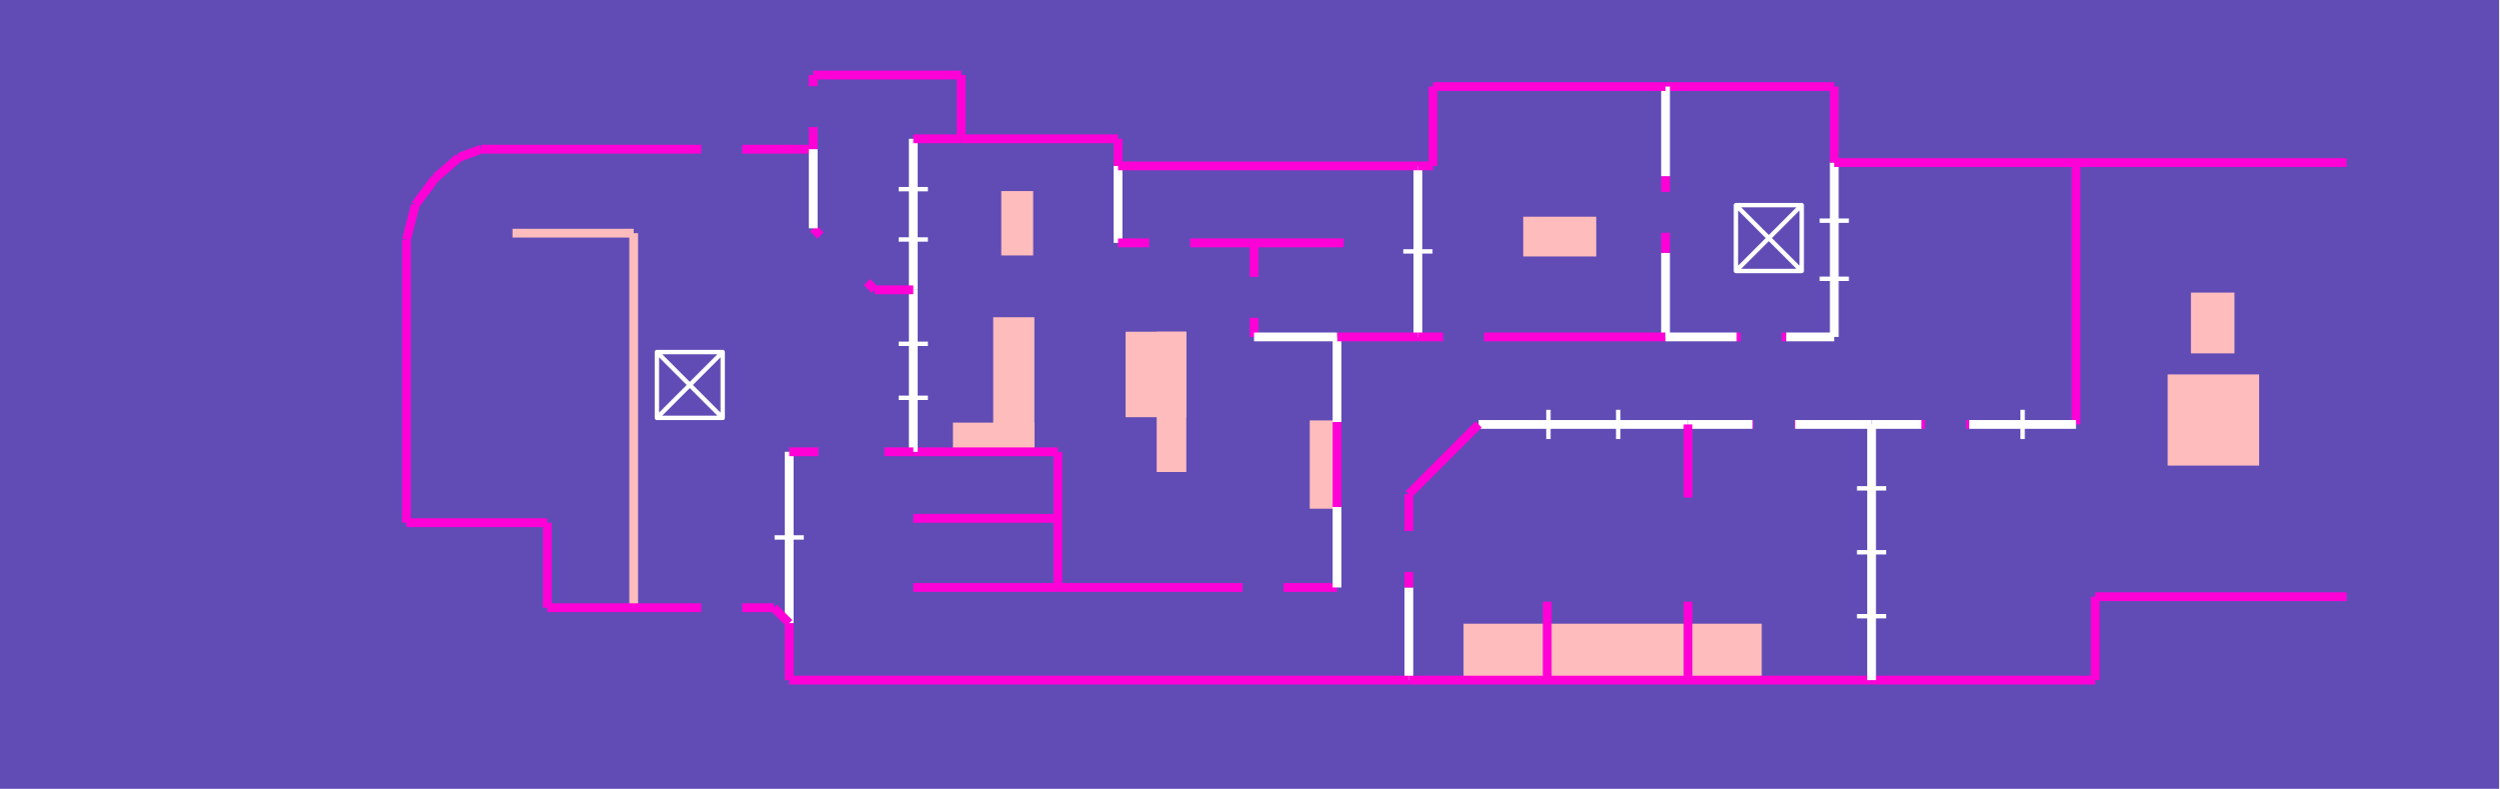
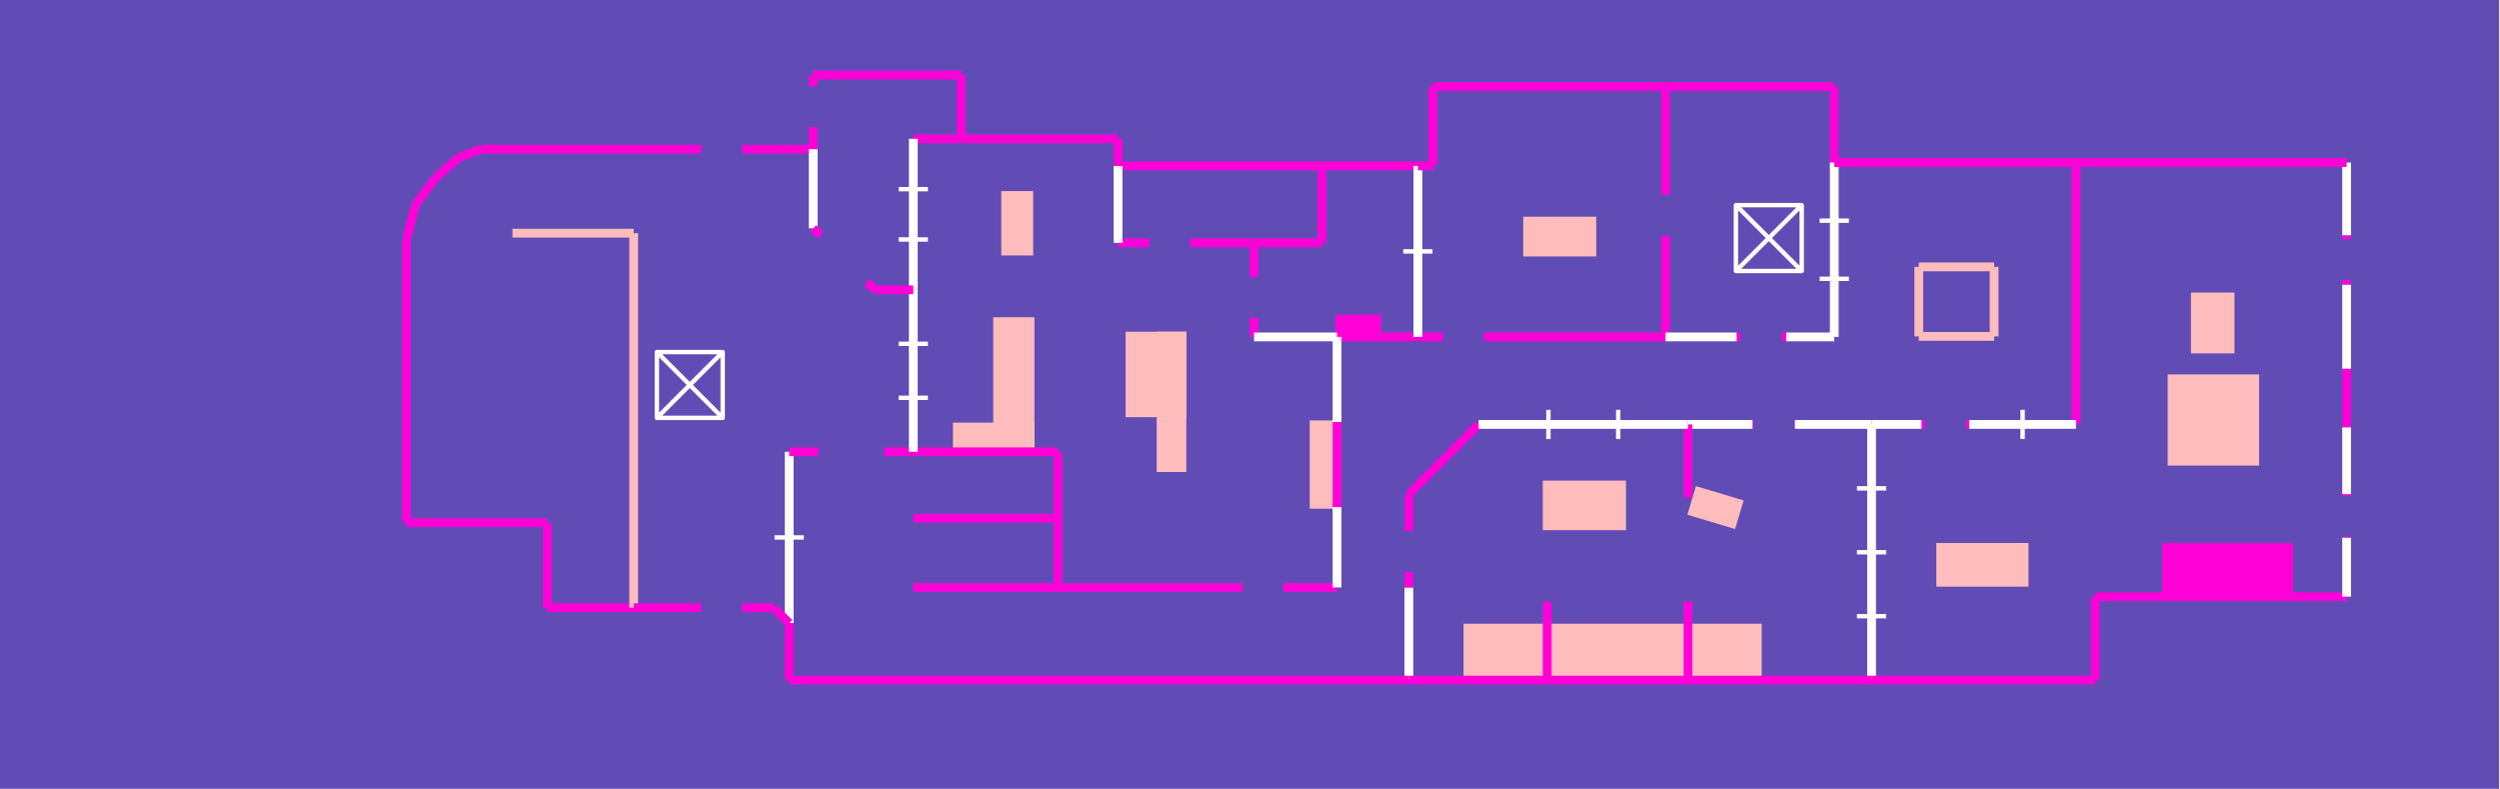
<svg xmlns="http://www.w3.org/2000/svg" viewBox="-220 -53 580 183">
  <rect fill="#614CB6" height="183" width="580" x="-220" y="-53" />
+   <path d="M100.174,-25.162 L90.317,-25.162 L90.317,-20.367 L100.174,-20.367 z" fill="#FF00D7" stroke="#FF00D7" stroke-width="0.75" transform="scale(1, -1)" />
+   <path d="M1.549,-45.422 L19.695,-45.422 L19.695,-51.816 L1.549,-51.816 z" fill="#FFBCBC" stroke="#FFBCBC" stroke-width="0.75" transform="scale(1, -1)" />
+   <path d="M182.453,-69.264 L172.094,-66.164 L173.865,-60.247 L184.224,-63.347 z" fill="#FFBCBC" stroke="#FFBCBC" stroke-width="0.75" transform="scale(1, -1)" />
+   <path d="M150.098,2.347 L133.907,2.347 L133.907,-6.122 L150.098,-6.122 z" fill="#FFBCBC" stroke="#FFBCBC" stroke-width="0.75" transform="scale(1, -1)" />
+   <path d="M138.448,-58.881 L157.004,-58.881 L157.004,-69.625 L138.448,-69.625 z" fill="#FFBCBC" stroke="#FFBCBC" stroke-width="0.75" transform="scale(1, -1)" />
+   <path d="M282.188,-85.428 L311.82,-85.428 L311.82,-73.347 L282.188,-73.347 z" fill="#FF00D7" stroke="#FF00D7" stroke-width="0.75" transform="scale(1, -1)" />
+   <path d="M54.961,-24.333 L41.622,-24.333 L41.622,-43.411 L54.961,-43.411 z" fill="#FFBCBC" stroke="#FFBCBC" stroke-width="0.75" transform="scale(1, -1)" />
+   <path d="M19.415,-5.89 L12.762,-5.89 L12.762,8.294 L19.415,8.294 z" fill="#FFBCBC" stroke="#FFBCBC" stroke-width="0.75" transform="scale(1, -1)" />
+   <path d="M48.838,-56.129 L54.961,-56.129 L54.961,-24.333 L48.838,-24.333 z" fill="#FFBCBC" stroke="#FFBCBC" stroke-width="0.75" transform="scale(1, -1)" />
+   <path d="M84.357,-44.912 L90.317,-44.912 L90.317,-64.645 L84.357,-64.645 z" fill="#FFBCBC" stroke="#FFBCBC" stroke-width="0.75" transform="scale(1, -1)" />
+   <path d="M188.509,-104.786 L120.054,-104.786 L120.054,-92.076 L188.509,-92.076 z" fill="#FFBCBC" stroke="#FFBCBC" stroke-width="0.75" transform="scale(1, -1)" />
+   <path d="M10.891,-20.974 L19.695,-20.974 L19.695,-51.816 L10.891,-51.816 z" fill="#FFBCBC" stroke="#FFBCBC" stroke-width="0.75" transform="scale(1, -1)" />
  <path d="M288.879,-15.254 L298.227,-15.254 L298.227,-28.607 L288.879,-28.607 z" fill="#FFBCBC" stroke="#FFBCBC" stroke-width="0.75" transform="scale(1, -1)" />
-   <path d="M48.838,-56.129 L54.961,-56.129 L54.961,-24.333 L48.838,-24.333 z" fill="#FFBCBC" stroke="#FFBCBC" stroke-width="0.75" transform="scale(1, -1)" />
-   <path d="M188.509,-104.786 L120.054,-104.786 L120.054,-92.076 L188.509,-92.076 z" fill="#FFBCBC" stroke="#FFBCBC" stroke-width="0.75" transform="scale(1, -1)" />
-   <path d="M19.415,-5.89 L12.762,-5.89 L12.762,8.294 L19.415,8.294 z" fill="#FFBCBC" stroke="#FFBCBC" stroke-width="0.75" transform="scale(1, -1)" />
-   <path d="M10.891,-20.974 L19.695,-20.974 L19.695,-51.816 L10.891,-51.816 z" fill="#FFBCBC" stroke="#FFBCBC" stroke-width="0.75" transform="scale(1, -1)" />
-   <path d="M54.961,-24.333 L41.622,-24.333 L41.622,-43.411 L54.961,-43.411 z" fill="#FFBCBC" stroke="#FFBCBC" stroke-width="0.75" transform="scale(1, -1)" />
+   <path d="M229.787,-82.729 L250.431,-82.729 L250.431,-73.347 L229.787,-73.347 z" fill="#FFBCBC" stroke="#FFBCBC" stroke-width="0.75" transform="scale(1, -1)" />
  <path d="M283.476,-34.237 L303.953,-34.237 L303.953,-54.641 L283.476,-54.641 z" fill="#FFBCBC" stroke="#FFBCBC" stroke-width="0.75" transform="scale(1, -1)" />
-   <path d="M150.098,2.347 L133.907,2.347 L133.907,-6.122 L150.098,-6.122 z" fill="#FFBCBC" stroke="#FFBCBC" stroke-width="0.75" transform="scale(1, -1)" />
-   <path d="M1.549,-45.422 L19.695,-45.422 L19.695,-51.816 L1.549,-51.816 z" fill="#FFBCBC" stroke="#FFBCBC" stroke-width="0.75" transform="scale(1, -1)" />
-   <path d="M84.357,-44.912 L90.317,-44.912 L90.317,-64.645 L84.357,-64.645 z" fill="#FFBCBC" stroke="#FFBCBC" stroke-width="0.75" transform="scale(1, -1)" />
+   <path d="M-67.545,-43.948 L-52.272,-28.675 L-67.545,-28.675 L-52.272,-43.948 L-67.545,-43.948 L-67.545,-28.675 L-52.272,-28.675 L-52.272,-43.948 z" fill="none" stroke="#FFFFFF" stroke-linejoin="round" stroke-width="1.018" transform="scale(1, -1)" />
  <path d="M182.895,-9.866 L198.168,5.407 L182.895,5.407 L198.168,-9.866 L182.895,-9.866 L182.895,5.407 L198.168,5.407 L198.168,-9.866 z" fill="none" stroke="#FFFFFF" stroke-linejoin="round" stroke-width="1.018" transform="scale(1, -1)" />
-   <path d="M-67.545,-43.948 L-52.272,-28.675 L-67.545,-28.675 L-52.272,-43.948 L-67.545,-43.948 L-67.545,-28.675 L-52.272,-28.675 L-52.272,-43.948 z" fill="none" stroke="#FFFFFF" stroke-linejoin="round" stroke-width="1.018" transform="scale(1, -1)" />
+   <path d="M-123.575,5.504 L-125.677,-2.618 z" fill="none" stroke="#FF00D7" stroke-width="2.036" transform="scale(1, -1)" />
  <path d="M3.093,35.593 L3.093,20.797 z" fill="none" stroke="#FF00D7" stroke-width="2.036" transform="scale(1, -1)" />
+   <path d="M324.635,-85.428 L266.287,-85.428 z" fill="none" stroke="#FF00D7" stroke-width="2.036" transform="scale(1, -1)" />
+   <path d="M90.317,-83.29 L77.886,-83.29 z" fill="none" stroke="#FF00D7" stroke-width="2.036" transform="scale(1, -1)" />
+   <path d="M68.383,-83.29 L25.524,-83.29 z" fill="none" stroke="#FF00D7" stroke-width="2.036" transform="scale(1, -1)" />
+   <path d="M3.093,20.797 L-8.035,20.797 z" fill="none" stroke="#FF00D7" stroke-width="2.036" transform="scale(1, -1)" />
+   <path d="M109.085,-25.162 L114.931,-25.162 z" fill="none" stroke="#FF00D7" stroke-width="2.036" transform="scale(1, -1)" />
+   <path d="M124.434,-25.162 L166.561,-25.162 z" fill="none" stroke="#FF00D7" stroke-width="2.036" transform="scale(1, -1)" />
+   <path d="M-92.987,-87.985 L-72.931,-87.985 z" fill="none" stroke="#FF00D7" stroke-width="2.036" transform="scale(1, -1)" />
+   <path d="M-108.34,18.386 L-113.451,16.491 z" fill="none" stroke="#FF00D7" stroke-width="2.036" transform="scale(1, -1)" />
+   <path d="M39.492,14.513 L109.085,14.513 z" fill="none" stroke="#FF00D7" stroke-width="2.036" transform="scale(1, -1)" />
+   <path d="M324.635,-1.577 L324.635,-2.476 z" fill="none" stroke="#FF00D7" stroke-width="2.036" transform="scale(1, -1)" />
+   <path d="M324.635,-11.98 L324.635,-13.066 z" fill="none" stroke="#FF00D7" stroke-width="2.036" transform="scale(1, -1)" />
  <path d="M261.823,15.286 L261.823,-45.467 z" fill="none" stroke="#FF00D7" stroke-width="2.036" transform="scale(1, -1)" />
-   <path d="M39.492,20.797 L3.093,20.797 z" fill="none" stroke="#FF00D7" stroke-width="2.036" transform="scale(1, -1)" />
-   <path d="M71.053,-3.348 L91.853,-3.348 z" fill="none" stroke="#FF00D7" stroke-width="2.036" transform="scale(1, -1)" />
-   <path d="M261.823,15.286 L324.635,15.286 z" fill="none" stroke="#FF00D7" stroke-width="2.036" transform="scale(1, -1)" />
+   <path d="M-92.987,-87.985 L-92.987,-68.265 z" fill="none" stroke="#FF00D7" stroke-width="2.036" transform="scale(1, -1)" />
+   <path d="M237.043,-45.467 L261.823,-45.467 z" fill="none" stroke="#FFFFFF" stroke-width="2.036" transform="scale(1, -1)" />
+   <path d="M249.433,-48.861 L249.433,-42.073 z" fill="none" stroke="#FFFFFF" stroke-width="1.018" transform="scale(1, -1)" />
+   <path d="M166.561,32.92 L205.723,32.92 z" fill="none" stroke="#FF00D7" stroke-width="2.036" transform="scale(1, -1)" />
+   <path d="M112.58,32.92 L112.58,14.513 z" fill="none" stroke="#FF00D7" stroke-width="2.036" transform="scale(1, -1)" />
+   <path d="M90.317,-25.162 L109.085,-25.162 z" fill="none" stroke="#FF00D7" stroke-width="2.036" transform="scale(1, -1)" />
+   <path d="M-72.931,-1.097 L-72.931,-87.985 z" fill="none" stroke="#FFBCBC" stroke-width="2.036" transform="scale(1, -1)" />
+   <path d="M39.492,-3.348 L46.719,-3.348 z" fill="none" stroke="#FF00D7" stroke-width="2.036" transform="scale(1, -1)" />
+   <path d="M56.222,-3.348 L71.053,-3.348 z" fill="none" stroke="#FF00D7" stroke-width="2.036" transform="scale(1, -1)" />
+   <path d="M194.567,-25.162 L205.723,-25.162 z" fill="none" stroke="#FFFFFF" stroke-width="2.036" transform="scale(1, -1)" />
  <path d="M-31.26,18.386 L-31.26,22.305 z" fill="none" stroke="#FF00D7" stroke-width="2.036" transform="scale(1, -1)" />
-   <path d="M-123.575,5.504 L-125.677,-2.618 z" fill="none" stroke="#FF00D7" stroke-width="2.036" transform="scale(1, -1)" />
-   <path d="M90.317,-44.912 L90.317,-25.162 z" fill="none" stroke="#FFFFFF" stroke-width="2.036" transform="scale(1, -1)" />
-   <path d="M166.561,32.92 L205.723,32.92 z" fill="none" stroke="#FF00D7" stroke-width="2.036" transform="scale(1, -1)" />
-   <path d="M-72.931,-1.097 L-72.931,-87.985 z" fill="none" stroke="#FFBCBC" stroke-width="2.036" transform="scale(1, -1)" />
-   <path d="M-101.054,-1.097 L-72.931,-1.097 z" fill="none" stroke="#FFBCBC" stroke-width="2.036" transform="scale(1, -1)" />
-   <path d="M-8.035,-51.816 L25.524,-51.816 z" fill="none" stroke="#FF00D7" stroke-width="2.036" transform="scale(1, -1)" />
-   <path d="M166.561,-5.665 L166.561,-25.162 z" fill="none" stroke="#FFFFFF" stroke-width="2.036" transform="scale(1, -1)" />
-   <path d="M-92.987,-87.985 L-72.931,-87.985 z" fill="none" stroke="#FF00D7" stroke-width="2.036" transform="scale(1, -1)" />
-   <path d="M-125.677,-2.618 L-125.677,-68.265 z" fill="none" stroke="#FF00D7" stroke-width="2.036" transform="scale(1, -1)" />
-   <path d="M90.317,-44.912 L90.317,-64.645 z" fill="none" stroke="#FF00D7" stroke-width="2.036" transform="scale(1, -1)" />
-   <path d="M205.723,-25.162 L205.723,15.286 z" fill="none" stroke="#FFFFFF" stroke-width="2.036" transform="scale(1, -1)" />
-   <path d="M209.117,-11.679 L202.329,-11.679 z" fill="none" stroke="#FFFFFF" stroke-width="1.018" transform="scale(1, -1)" />
-   <path d="M209.117,1.803 L202.329,1.803 z" fill="none" stroke="#FFFFFF" stroke-width="1.018" transform="scale(1, -1)" />
  <path d="M183.056,-25.162 L184.013,-25.162 z" fill="none" stroke="#FF00D7" stroke-width="2.036" transform="scale(1, -1)" />
  <path d="M193.516,-25.162 L194.567,-25.162 z" fill="none" stroke="#FF00D7" stroke-width="2.036" transform="scale(1, -1)" />
-   <path d="M3.093,35.593 L-31.26,35.593 z" fill="none" stroke="#FF00D7" stroke-width="2.036" transform="scale(1, -1)" />
-   <path d="M-92.987,-87.985 L-92.987,-68.265 z" fill="none" stroke="#FF00D7" stroke-width="2.036" transform="scale(1, -1)" />
-   <path d="M106.985,-83.29 L106.985,-104.786 z" fill="none" stroke="#FFFFFF" stroke-width="2.036" transform="scale(1, -1)" />
-   <path d="M39.492,-3.348 L39.492,14.513 z" fill="none" stroke="#FFFFFF" stroke-width="2.036" transform="scale(1, -1)" />
-   <path d="M171.774,-86.582 L171.774,-104.786 z" fill="none" stroke="#FF00D7" stroke-width="2.036" transform="scale(1, -1)" />
-   <path d="M196.588,-45.467 L214.384,-45.467 z" fill="none" stroke="#FFFFFF" stroke-width="2.036" transform="scale(1, -1)" />
  <path d="M-8.035,-14.238 L-8.035,20.797 z" fill="none" stroke="#FFFFFF" stroke-width="2.036" transform="scale(1, -1)" />
  <path d="M-4.641,-2.56 L-11.429,-2.56 z" fill="none" stroke="#FFFFFF" stroke-width="1.018" transform="scale(1, -1)" />
  <path d="M-4.641,9.118 L-11.429,9.118 z" fill="none" stroke="#FFFFFF" stroke-width="1.018" transform="scale(1, -1)" />
-   <path d="M139.096,-104.786 L139.096,-86.582 z" fill="none" stroke="#FF00D7" stroke-width="2.036" transform="scale(1, -1)" />
-   <path d="M-108.34,18.386 L-113.451,16.491 z" fill="none" stroke="#FF00D7" stroke-width="2.036" transform="scale(1, -1)" />
-   <path d="M324.635,-85.428 L266.287,-85.428 z" fill="none" stroke="#FF00D7" stroke-width="2.036" transform="scale(1, -1)" />
-   <path d="M237.043,-45.467 L236.295,-45.467 z" fill="none" stroke="#FF00D7" stroke-width="2.036" transform="scale(1, -1)" />
-   <path d="M226.792,-45.467 L225.955,-45.467 z" fill="none" stroke="#FF00D7" stroke-width="2.036" transform="scale(1, -1)" />
+   <path d="M225.342,-8.915 L225.342,-25.041 z" fill="none" stroke="#FFBCBC" stroke-width="2.036" transform="scale(1, -1)" />
+   <path d="M324.635,-32.536 L324.635,-46.16 z" fill="none" stroke="#FF00D7" stroke-width="2.036" transform="scale(1, -1)" />
+   <path d="M225.342,-8.915 L242.82,-8.915 z" fill="none" stroke="#FFBCBC" stroke-width="2.036" transform="scale(1, -1)" />
  <path d="M109.085,14.513 L109.085,-25.162 z" fill="none" stroke="#FFFFFF" stroke-width="2.036" transform="scale(1, -1)" />
  <path d="M105.691,-5.324 L112.479,-5.324 z" fill="none" stroke="#FFFFFF" stroke-width="1.018" transform="scale(1, -1)" />
-   <path d="M39.492,20.797 L39.492,14.513 z" fill="none" stroke="#FF00D7" stroke-width="2.036" transform="scale(1, -1)" />
-   <path d="M266.287,-104.786 L214.384,-104.786 z" fill="none" stroke="#FF00D7" stroke-width="2.036" transform="scale(1, -1)" />
-   <path d="M-36.838,-104.786 L-36.838,-91.559 z" fill="none" stroke="#FF00D7" stroke-width="2.036" transform="scale(1, -1)" />
-   <path d="M39.492,-3.348 L46.719,-3.348 z" fill="none" stroke="#FF00D7" stroke-width="2.036" transform="scale(1, -1)" />
-   <path d="M56.222,-3.348 L71.053,-3.348 z" fill="none" stroke="#FF00D7" stroke-width="2.036" transform="scale(1, -1)" />
-   <path d="M-8.035,-83.29 L25.524,-83.29 z" fill="none" stroke="#FF00D7" stroke-width="2.036" transform="scale(1, -1)" />
-   <path d="M-72.931,-87.985 L-57.262,-87.985 z" fill="none" stroke="#FF00D7" stroke-width="2.036" transform="scale(1, -1)" />
-   <path d="M-47.759,-87.985 L-40.412,-87.985 z" fill="none" stroke="#FF00D7" stroke-width="2.036" transform="scale(1, -1)" />
-   <path d="M90.317,-25.162 L109.085,-25.162 z" fill="none" stroke="#FF00D7" stroke-width="2.036" transform="scale(1, -1)" />
-   <path d="M90.317,-83.29 L77.886,-83.29 z" fill="none" stroke="#FF00D7" stroke-width="2.036" transform="scale(1, -1)" />
-   <path d="M68.383,-83.29 L25.524,-83.29 z" fill="none" stroke="#FF00D7" stroke-width="2.036" transform="scale(1, -1)" />
-   <path d="M214.384,-104.786 L106.985,-104.786 z" fill="none" stroke="#FF00D7" stroke-width="2.036" transform="scale(1, -1)" />
-   <path d="M90.317,-83.29 L90.317,-64.645 z" fill="none" stroke="#FFFFFF" stroke-width="2.036" transform="scale(1, -1)" />
+   <path d="M242.82,-25.041 L242.82,-8.915 z" fill="none" stroke="#FFBCBC" stroke-width="2.036" transform="scale(1, -1)" />
+   <path d="M-35.179,18.386 L-31.26,18.386 z" fill="none" stroke="#FF00D7" stroke-width="2.036" transform="scale(1, -1)" />
  <path d="M214.384,-45.467 L214.384,-104.786 z" fill="none" stroke="#FFFFFF" stroke-width="2.036" transform="scale(1, -1)" />
  <path d="M210.99,-60.296 L217.778,-60.296 z" fill="none" stroke="#FFFFFF" stroke-width="1.018" transform="scale(1, -1)" />
  <path d="M210.99,-75.126 L217.778,-75.126 z" fill="none" stroke="#FFFFFF" stroke-width="1.018" transform="scale(1, -1)" />
  <path d="M210.99,-89.956 L217.778,-89.956 z" fill="none" stroke="#FFFFFF" stroke-width="1.018" transform="scale(1, -1)" />
-   <path d="M237.043,-45.467 L261.823,-45.467 z" fill="none" stroke="#FFFFFF" stroke-width="2.036" transform="scale(1, -1)" />
-   <path d="M249.433,-48.861 L249.433,-42.073 z" fill="none" stroke="#FFFFFF" stroke-width="1.018" transform="scale(1, -1)" />
-   <path d="M-31.26,0.03 L-29.582,-1.648 z" fill="none" stroke="#FF00D7" stroke-width="2.036" transform="scale(1, -1)" />
-   <path d="M-18.783,-12.448 L-16.993,-14.238 z" fill="none" stroke="#FF00D7" stroke-width="2.036" transform="scale(1, -1)" />
-   <path d="M-118.925,11.737 L-123.575,5.504 z" fill="none" stroke="#FF00D7" stroke-width="2.036" transform="scale(1, -1)" />
+   <path d="M106.985,-83.29 L106.985,-104.786 z" fill="none" stroke="#FFFFFF" stroke-width="2.036" transform="scale(1, -1)" />
+   <path d="M186.75,-45.467 L186.953,-45.467 z" fill="none" stroke="#FF00D7" stroke-width="2.036" transform="scale(1, -1)" />
+   <path d="M196.456,-45.467 L196.588,-45.467 z" fill="none" stroke="#FF00D7" stroke-width="2.036" transform="scale(1, -1)" />
+   <path d="M-8.035,-51.816 L25.524,-51.816 z" fill="none" stroke="#FF00D7" stroke-width="2.036" transform="scale(1, -1)" />
+   <path d="M25.524,-67.252 L-8.035,-67.252 z" fill="none" stroke="#FF00D7" stroke-width="2.036" transform="scale(1, -1)" />
+   <path d="M39.492,-3.348 L39.492,14.513 z" fill="none" stroke="#FFFFFF" stroke-width="2.036" transform="scale(1, -1)" />
+   <path d="M-31.26,35.593 L-31.26,33.019 z" fill="none" stroke="#FF00D7" stroke-width="2.036" transform="scale(1, -1)" />
+   <path d="M-31.26,23.516 L-31.26,22.305 z" fill="none" stroke="#FF00D7" stroke-width="2.036" transform="scale(1, -1)" />
+   <path d="M106.985,-61.665 L123.183,-45.467 z" fill="none" stroke="#FF00D7" stroke-width="2.036" transform="scale(1, -1)" />
  <path d="M-36.838,-51.816 L-36.838,-91.559 z" fill="none" stroke="#FFFFFF" stroke-width="2.036" transform="scale(1, -1)" />
  <path d="M-40.232,-71.688 L-33.444,-71.688 z" fill="none" stroke="#FFFFFF" stroke-width="1.018" transform="scale(1, -1)" />
-   <path d="M186.75,-45.467 L186.953,-45.467 z" fill="none" stroke="#FF00D7" stroke-width="2.036" transform="scale(1, -1)" />
-   <path d="M196.456,-45.467 L196.588,-45.467 z" fill="none" stroke="#FF00D7" stroke-width="2.036" transform="scale(1, -1)" />
-   <path d="M-35.179,18.386 L-31.26,18.386 z" fill="none" stroke="#FF00D7" stroke-width="2.036" transform="scale(1, -1)" />
+   <path d="M205.723,15.286 L205.723,32.92 z" fill="none" stroke="#FF00D7" stroke-width="2.036" transform="scale(1, -1)" />
+   <path d="M-72.931,-87.985 L-57.262,-87.985 z" fill="none" stroke="#FF00D7" stroke-width="2.036" transform="scale(1, -1)" />
+   <path d="M-47.759,-87.985 L-40.412,-87.985 z" fill="none" stroke="#FF00D7" stroke-width="2.036" transform="scale(1, -1)" />
+   <path d="M266.287,-104.786 L214.384,-104.786 z" fill="none" stroke="#FF00D7" stroke-width="2.036" transform="scale(1, -1)" />
+   <path d="M71.053,-3.348 L71.053,-11.237 z" fill="none" stroke="#FF00D7" stroke-width="2.036" transform="scale(1, -1)" />
+   <path d="M71.053,-20.74 L71.053,-25.162 z" fill="none" stroke="#FF00D7" stroke-width="2.036" transform="scale(1, -1)" />
+   <path d="M3.093,35.593 L-31.26,35.593 z" fill="none" stroke="#FF00D7" stroke-width="2.036" transform="scale(1, -1)" />
+   <path d="M-125.677,-2.618 L-125.677,-68.265 z" fill="none" stroke="#FF00D7" stroke-width="2.036" transform="scale(1, -1)" />
+   <path d="M-101.054,-1.097 L-72.931,-1.097 z" fill="none" stroke="#FFBCBC" stroke-width="2.036" transform="scale(1, -1)" />
+   <path d="M-92.987,-68.265 L-125.677,-68.265 z" fill="none" stroke="#FF00D7" stroke-width="2.036" transform="scale(1, -1)" />
+   <path d="M324.635,-71.705 L324.635,-85.428 z" fill="none" stroke="#FFFFFF" stroke-width="2.036" transform="scale(1, -1)" />
+   <path d="M324.635,-61.634 L324.635,-62.017 z" fill="none" stroke="#FF00D7" stroke-width="2.036" transform="scale(1, -1)" />
+   <path d="M324.635,-71.52 L324.635,-71.705 z" fill="none" stroke="#FF00D7" stroke-width="2.036" transform="scale(1, -1)" />
+   <path d="M324.635,-1.577 L324.635,15.286 z" fill="none" stroke="#FFFFFF" stroke-width="2.036" transform="scale(1, -1)" />
+   <path d="M90.317,-25.162 L71.053,-25.162 z" fill="none" stroke="#FFFFFF" stroke-width="2.036" transform="scale(1, -1)" />
  <path d="M171.774,-45.467 L186.75,-45.467 z" fill="none" stroke="#FFFFFF" stroke-width="2.036" transform="scale(1, -1)" />
-   <path d="M3.093,20.797 L-8.035,20.797 z" fill="none" stroke="#FF00D7" stroke-width="2.036" transform="scale(1, -1)" />
+   <path d="M-36.838,-51.816 L-30.045,-51.816 z" fill="none" stroke="#FF00D7" stroke-width="2.036" transform="scale(1, -1)" />
+   <path d="M-14.772,-51.816 L-8.035,-51.816 z" fill="none" stroke="#FF00D7" stroke-width="2.036" transform="scale(1, -1)" />
+   <path d="M-118.925,11.737 L-123.575,5.504 z" fill="none" stroke="#FF00D7" stroke-width="2.036" transform="scale(1, -1)" />
+   <path d="M171.774,-62.449 L171.774,-45.467 z" fill="none" stroke="#FF00D7" stroke-width="2.036" transform="scale(1, -1)" />
+   <path d="M-113.451,16.491 L-118.925,11.737 z" fill="none" stroke="#FF00D7" stroke-width="2.036" transform="scale(1, -1)" />
+   <path d="M237.043,-45.467 L236.295,-45.467 z" fill="none" stroke="#FF00D7" stroke-width="2.036" transform="scale(1, -1)" />
+   <path d="M226.792,-45.467 L225.955,-45.467 z" fill="none" stroke="#FF00D7" stroke-width="2.036" transform="scale(1, -1)" />
+   <path d="M214.384,-104.786 L106.985,-104.786 z" fill="none" stroke="#FF00D7" stroke-width="2.036" transform="scale(1, -1)" />
+   <path d="M261.823,15.286 L324.635,15.286 z" fill="none" stroke="#FF00D7" stroke-width="2.036" transform="scale(1, -1)" />
+   <path d="M106.985,-104.786 L-36.838,-104.786 z" fill="none" stroke="#FF00D7" stroke-width="2.036" transform="scale(1, -1)" />
+   <path d="M166.561,-25.162 L166.561,-1.686 z" fill="none" stroke="#FF00D7" stroke-width="2.036" transform="scale(1, -1)" />
+   <path d="M166.561,7.817 L166.561,32.92 z" fill="none" stroke="#FF00D7" stroke-width="2.036" transform="scale(1, -1)" />
+   <path d="M324.635,-46.16 L324.635,-61.634 z" fill="none" stroke="#FFFFFF" stroke-width="2.036" transform="scale(1, -1)" />
+   <path d="M86.843,14.513 L86.843,-3.348 z" fill="none" stroke="#FF00D7" stroke-width="2.036" transform="scale(1, -1)" />
+   <path d="M71.053,-3.348 L86.843,-3.348 z" fill="none" stroke="#FF00D7" stroke-width="2.036" transform="scale(1, -1)" />
+   <path d="M171.774,-86.582 L171.774,-104.786 z" fill="none" stroke="#FF00D7" stroke-width="2.036" transform="scale(1, -1)" />
+   <path d="M183.056,-25.162 L166.561,-25.162 z" fill="none" stroke="#FFFFFF" stroke-width="2.036" transform="scale(1, -1)" />
+   <path d="M-8.035,-83.29 L25.524,-83.29 z" fill="none" stroke="#FF00D7" stroke-width="2.036" transform="scale(1, -1)" />
+   <path d="M-31.26,0.03 L-31.26,18.386 z" fill="none" stroke="#FFFFFF" stroke-width="2.036" transform="scale(1, -1)" />
  <path d="M-8.035,-51.816 L-8.035,-14.238 z" fill="none" stroke="#FFFFFF" stroke-width="2.036" transform="scale(1, -1)" />
  <path d="M-4.641,-39.29 L-11.429,-39.29 z" fill="none" stroke="#FFFFFF" stroke-width="1.018" transform="scale(1, -1)" />
  <path d="M-4.641,-26.764 L-11.429,-26.764 z" fill="none" stroke="#FFFFFF" stroke-width="1.018" transform="scale(1, -1)" />
-   <path d="M261.823,15.286 L205.723,15.286 z" fill="none" stroke="#FF00D7" stroke-width="2.036" transform="scale(1, -1)" />
+   <path d="M39.492,20.797 L3.093,20.797 z" fill="none" stroke="#FF00D7" stroke-width="2.036" transform="scale(1, -1)" />
+   <path d="M-31.26,0.03 L-29.582,-1.648 z" fill="none" stroke="#FF00D7" stroke-width="2.036" transform="scale(1, -1)" />
+   <path d="M-18.783,-12.448 L-16.993,-14.238 z" fill="none" stroke="#FF00D7" stroke-width="2.036" transform="scale(1, -1)" />
+   <path d="M39.492,20.797 L39.492,14.513 z" fill="none" stroke="#FF00D7" stroke-width="2.036" transform="scale(1, -1)" />
+   <path d="M-36.838,-104.786 L-36.838,-91.559 z" fill="none" stroke="#FF00D7" stroke-width="2.036" transform="scale(1, -1)" />
  <path d="M25.524,-51.816 L25.524,-83.29 z" fill="none" stroke="#FF00D7" stroke-width="2.036" transform="scale(1, -1)" />
-   <path d="M39.492,14.513 L109.085,14.513 z" fill="none" stroke="#FF00D7" stroke-width="2.036" transform="scale(1, -1)" />
-   <path d="M109.085,-25.162 L114.931,-25.162 z" fill="none" stroke="#FF00D7" stroke-width="2.036" transform="scale(1, -1)" />
-   <path d="M124.434,-25.162 L166.561,-25.162 z" fill="none" stroke="#FF00D7" stroke-width="2.036" transform="scale(1, -1)" />
-   <path d="M106.985,-83.29 L106.985,-79.684 z" fill="none" stroke="#FF00D7" stroke-width="2.036" transform="scale(1, -1)" />
-   <path d="M106.985,-70.181 L106.985,-61.665 z" fill="none" stroke="#FF00D7" stroke-width="2.036" transform="scale(1, -1)" />
-   <path d="M183.056,-25.162 L166.561,-25.162 z" fill="none" stroke="#FFFFFF" stroke-width="2.036" transform="scale(1, -1)" />
-   <path d="M194.567,-25.162 L205.723,-25.162 z" fill="none" stroke="#FFFFFF" stroke-width="2.036" transform="scale(1, -1)" />
+   <path d="M205.723,-25.162 L205.723,15.286 z" fill="none" stroke="#FFFFFF" stroke-width="2.036" transform="scale(1, -1)" />
+   <path d="M209.117,-11.679 L202.329,-11.679 z" fill="none" stroke="#FFFFFF" stroke-width="1.018" transform="scale(1, -1)" />
+   <path d="M209.117,1.803 L202.329,1.803 z" fill="none" stroke="#FFFFFF" stroke-width="1.018" transform="scale(1, -1)" />
  <path d="M123.183,-45.467 L171.774,-45.467 z" fill="none" stroke="#FFFFFF" stroke-width="2.036" transform="scale(1, -1)" />
  <path d="M139.38,-48.861 L139.38,-42.073 z" fill="none" stroke="#FFFFFF" stroke-width="1.018" transform="scale(1, -1)" />
  <path d="M155.577,-48.861 L155.577,-42.073 z" fill="none" stroke="#FFFFFF" stroke-width="1.018" transform="scale(1, -1)" />
-   <path d="M-113.451,16.491 L-118.925,11.737 z" fill="none" stroke="#FF00D7" stroke-width="2.036" transform="scale(1, -1)" />
-   <path d="M166.561,12.133 L166.561,8.492 z" fill="none" stroke="#FF00D7" stroke-width="2.036" transform="scale(1, -1)" />
-   <path d="M166.561,-1.011 L166.561,-5.665 z" fill="none" stroke="#FF00D7" stroke-width="2.036" transform="scale(1, -1)" />
-   <path d="M106.985,-61.665 L123.183,-45.467 z" fill="none" stroke="#FF00D7" stroke-width="2.036" transform="scale(1, -1)" />
-   <path d="M106.985,-104.786 L-36.838,-104.786 z" fill="none" stroke="#FF00D7" stroke-width="2.036" transform="scale(1, -1)" />
+   <path d="M-35.179,18.386 L-47.752,18.386 z" fill="none" stroke="#FF00D7" stroke-width="2.036" transform="scale(1, -1)" />
+   <path d="M-57.256,18.386 L-108.34,18.386 z" fill="none" stroke="#FF00D7" stroke-width="2.036" transform="scale(1, -1)" />
+   <path d="M324.635,-13.066 L324.635,-32.536 z" fill="none" stroke="#FFFFFF" stroke-width="2.036" transform="scale(1, -1)" />
  <path d="M109.085,14.513 L112.58,14.513 z" fill="none" stroke="#FF00D7" stroke-width="2.036" transform="scale(1, -1)" />
-   <path d="M-36.838,-51.816 L-30.045,-51.816 z" fill="none" stroke="#FF00D7" stroke-width="2.036" transform="scale(1, -1)" />
-   <path d="M-14.772,-51.816 L-8.035,-51.816 z" fill="none" stroke="#FF00D7" stroke-width="2.036" transform="scale(1, -1)" />
-   <path d="M-92.987,-68.265 L-125.677,-68.265 z" fill="none" stroke="#FF00D7" stroke-width="2.036" transform="scale(1, -1)" />
-   <path d="M-31.26,0.03 L-31.26,18.386 z" fill="none" stroke="#FFFFFF" stroke-width="2.036" transform="scale(1, -1)" />
-   <path d="M112.58,32.92 L112.58,14.513 z" fill="none" stroke="#FF00D7" stroke-width="2.036" transform="scale(1, -1)" />
-   <path d="M166.561,12.133 L166.561,32.92 z" fill="none" stroke="#FFFFFF" stroke-width="2.036" transform="scale(1, -1)" />
-   <path d="M-16.993,-14.238 L-8.035,-14.238 z" fill="none" stroke="#FF00D7" stroke-width="2.036" transform="scale(1, -1)" />
+   <path d="M139.096,-104.786 L139.096,-86.582 z" fill="none" stroke="#FF00D7" stroke-width="2.036" transform="scale(1, -1)" />
+   <path d="M225.955,-45.467 L214.384,-45.467 z" fill="none" stroke="#FFFFFF" stroke-width="2.036" transform="scale(1, -1)" />
+   <path d="M196.588,-45.467 L214.384,-45.467 z" fill="none" stroke="#FFFFFF" stroke-width="2.036" transform="scale(1, -1)" />
+   <path d="M90.317,-44.912 L90.317,-25.162 z" fill="none" stroke="#FFFFFF" stroke-width="2.036" transform="scale(1, -1)" />
+   <path d="M106.985,-83.29 L106.985,-79.684 z" fill="none" stroke="#FF00D7" stroke-width="2.036" transform="scale(1, -1)" />
+   <path d="M106.985,-70.181 L106.985,-61.665 z" fill="none" stroke="#FF00D7" stroke-width="2.036" transform="scale(1, -1)" />
+   <path d="M90.317,-83.29 L90.317,-64.645 z" fill="none" stroke="#FFFFFF" stroke-width="2.036" transform="scale(1, -1)" />
  <path d="M-40.412,-87.985 L-36.838,-91.559 z" fill="none" stroke="#FF00D7" stroke-width="2.036" transform="scale(1, -1)" />
-   <path d="M171.774,-62.449 L171.774,-45.467 z" fill="none" stroke="#FF00D7" stroke-width="2.036" transform="scale(1, -1)" />
-   <path d="M71.053,-3.348 L71.053,-11.237 z" fill="none" stroke="#FF00D7" stroke-width="2.036" transform="scale(1, -1)" />
-   <path d="M71.053,-20.74 L71.053,-25.162 z" fill="none" stroke="#FF00D7" stroke-width="2.036" transform="scale(1, -1)" />
-   <path d="M205.723,15.286 L205.723,32.92 z" fill="none" stroke="#FF00D7" stroke-width="2.036" transform="scale(1, -1)" />
-   <path d="M-31.26,35.593 L-31.26,33.019 z" fill="none" stroke="#FF00D7" stroke-width="2.036" transform="scale(1, -1)" />
-   <path d="M-31.26,23.516 L-31.26,22.305 z" fill="none" stroke="#FF00D7" stroke-width="2.036" transform="scale(1, -1)" />
-   <path d="M225.955,-45.467 L214.384,-45.467 z" fill="none" stroke="#FFFFFF" stroke-width="2.036" transform="scale(1, -1)" />
-   <path d="M90.317,-25.162 L71.053,-25.162 z" fill="none" stroke="#FFFFFF" stroke-width="2.036" transform="scale(1, -1)" />
-   <path d="M25.524,-67.252 L-8.035,-67.252 z" fill="none" stroke="#FF00D7" stroke-width="2.036" transform="scale(1, -1)" />
+   <path d="M225.342,-25.041 L242.82,-25.041 z" fill="none" stroke="#FFBCBC" stroke-width="2.036" transform="scale(1, -1)" />
+   <path d="M90.317,-44.912 L90.317,-64.645 z" fill="none" stroke="#FF00D7" stroke-width="2.036" transform="scale(1, -1)" />
  <path d="M266.287,-85.428 L266.287,-104.786 z" fill="none" stroke="#FF00D7" stroke-width="2.036" transform="scale(1, -1)" />
  <path d="M112.58,32.92 L166.561,32.92 z" fill="none" stroke="#FF00D7" stroke-width="2.036" transform="scale(1, -1)" />
-   <path d="M-35.179,18.386 L-47.752,18.386 z" fill="none" stroke="#FF00D7" stroke-width="2.036" transform="scale(1, -1)" />
-   <path d="M-57.256,18.386 L-108.34,18.386 z" fill="none" stroke="#FF00D7" stroke-width="2.036" transform="scale(1, -1)" />
+   <path d="M261.823,15.286 L205.723,15.286 z" fill="none" stroke="#FF00D7" stroke-width="2.036" transform="scale(1, -1)" />
+   <path d="M-16.993,-14.238 L-8.035,-14.238 z" fill="none" stroke="#FF00D7" stroke-width="2.036" transform="scale(1, -1)" />
</svg>
